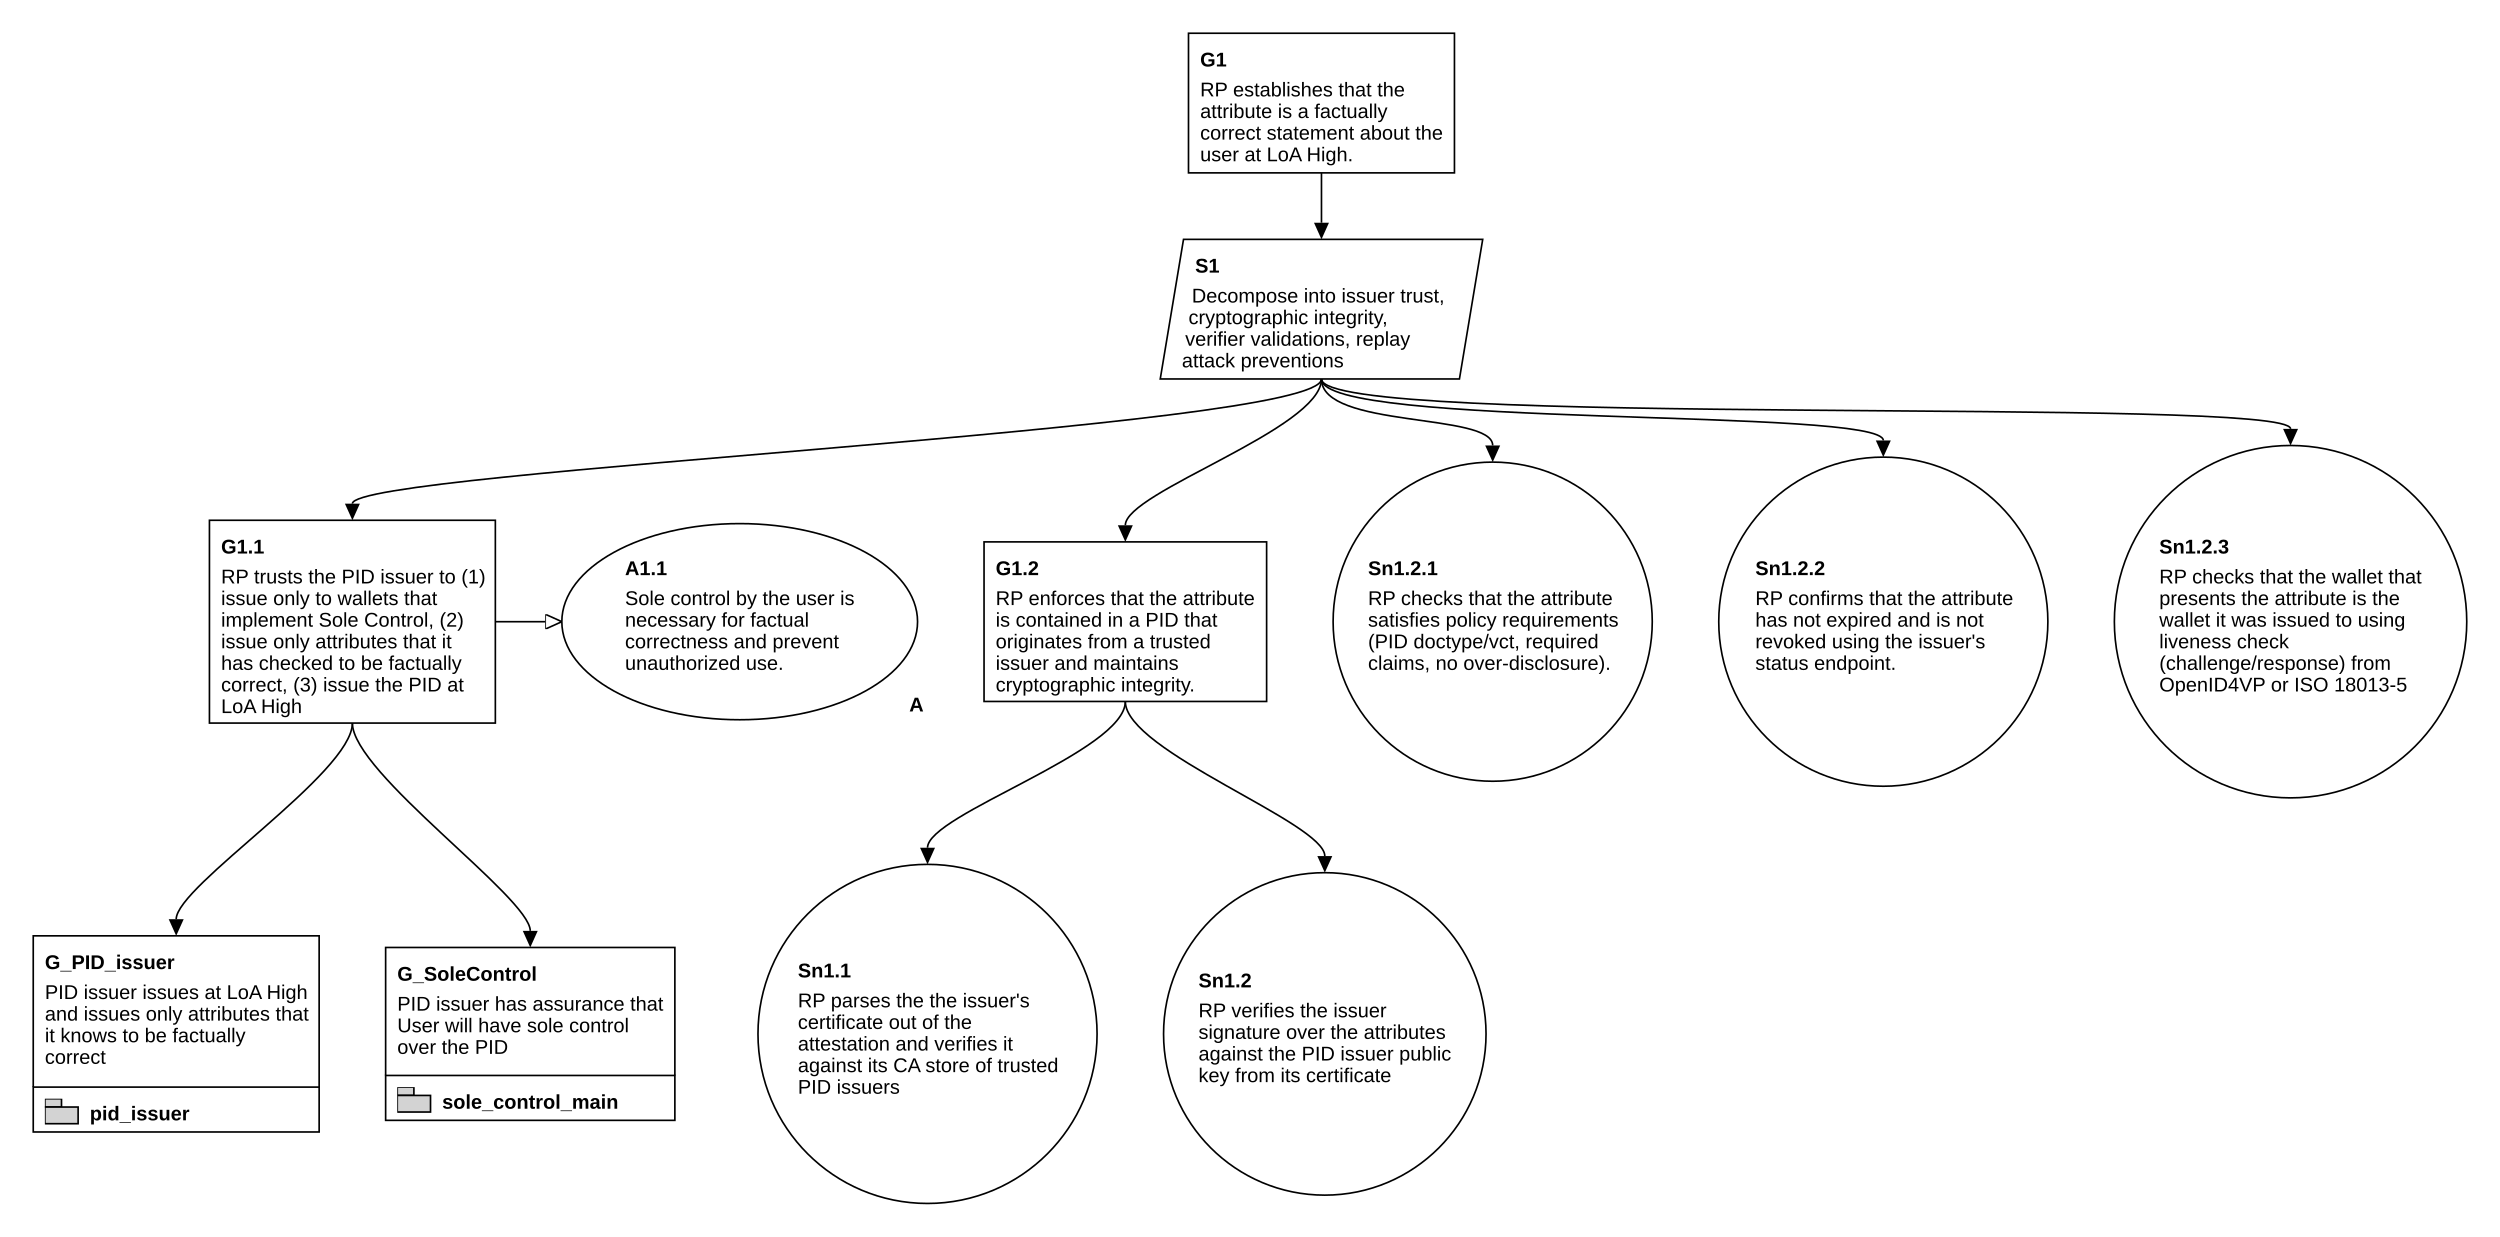
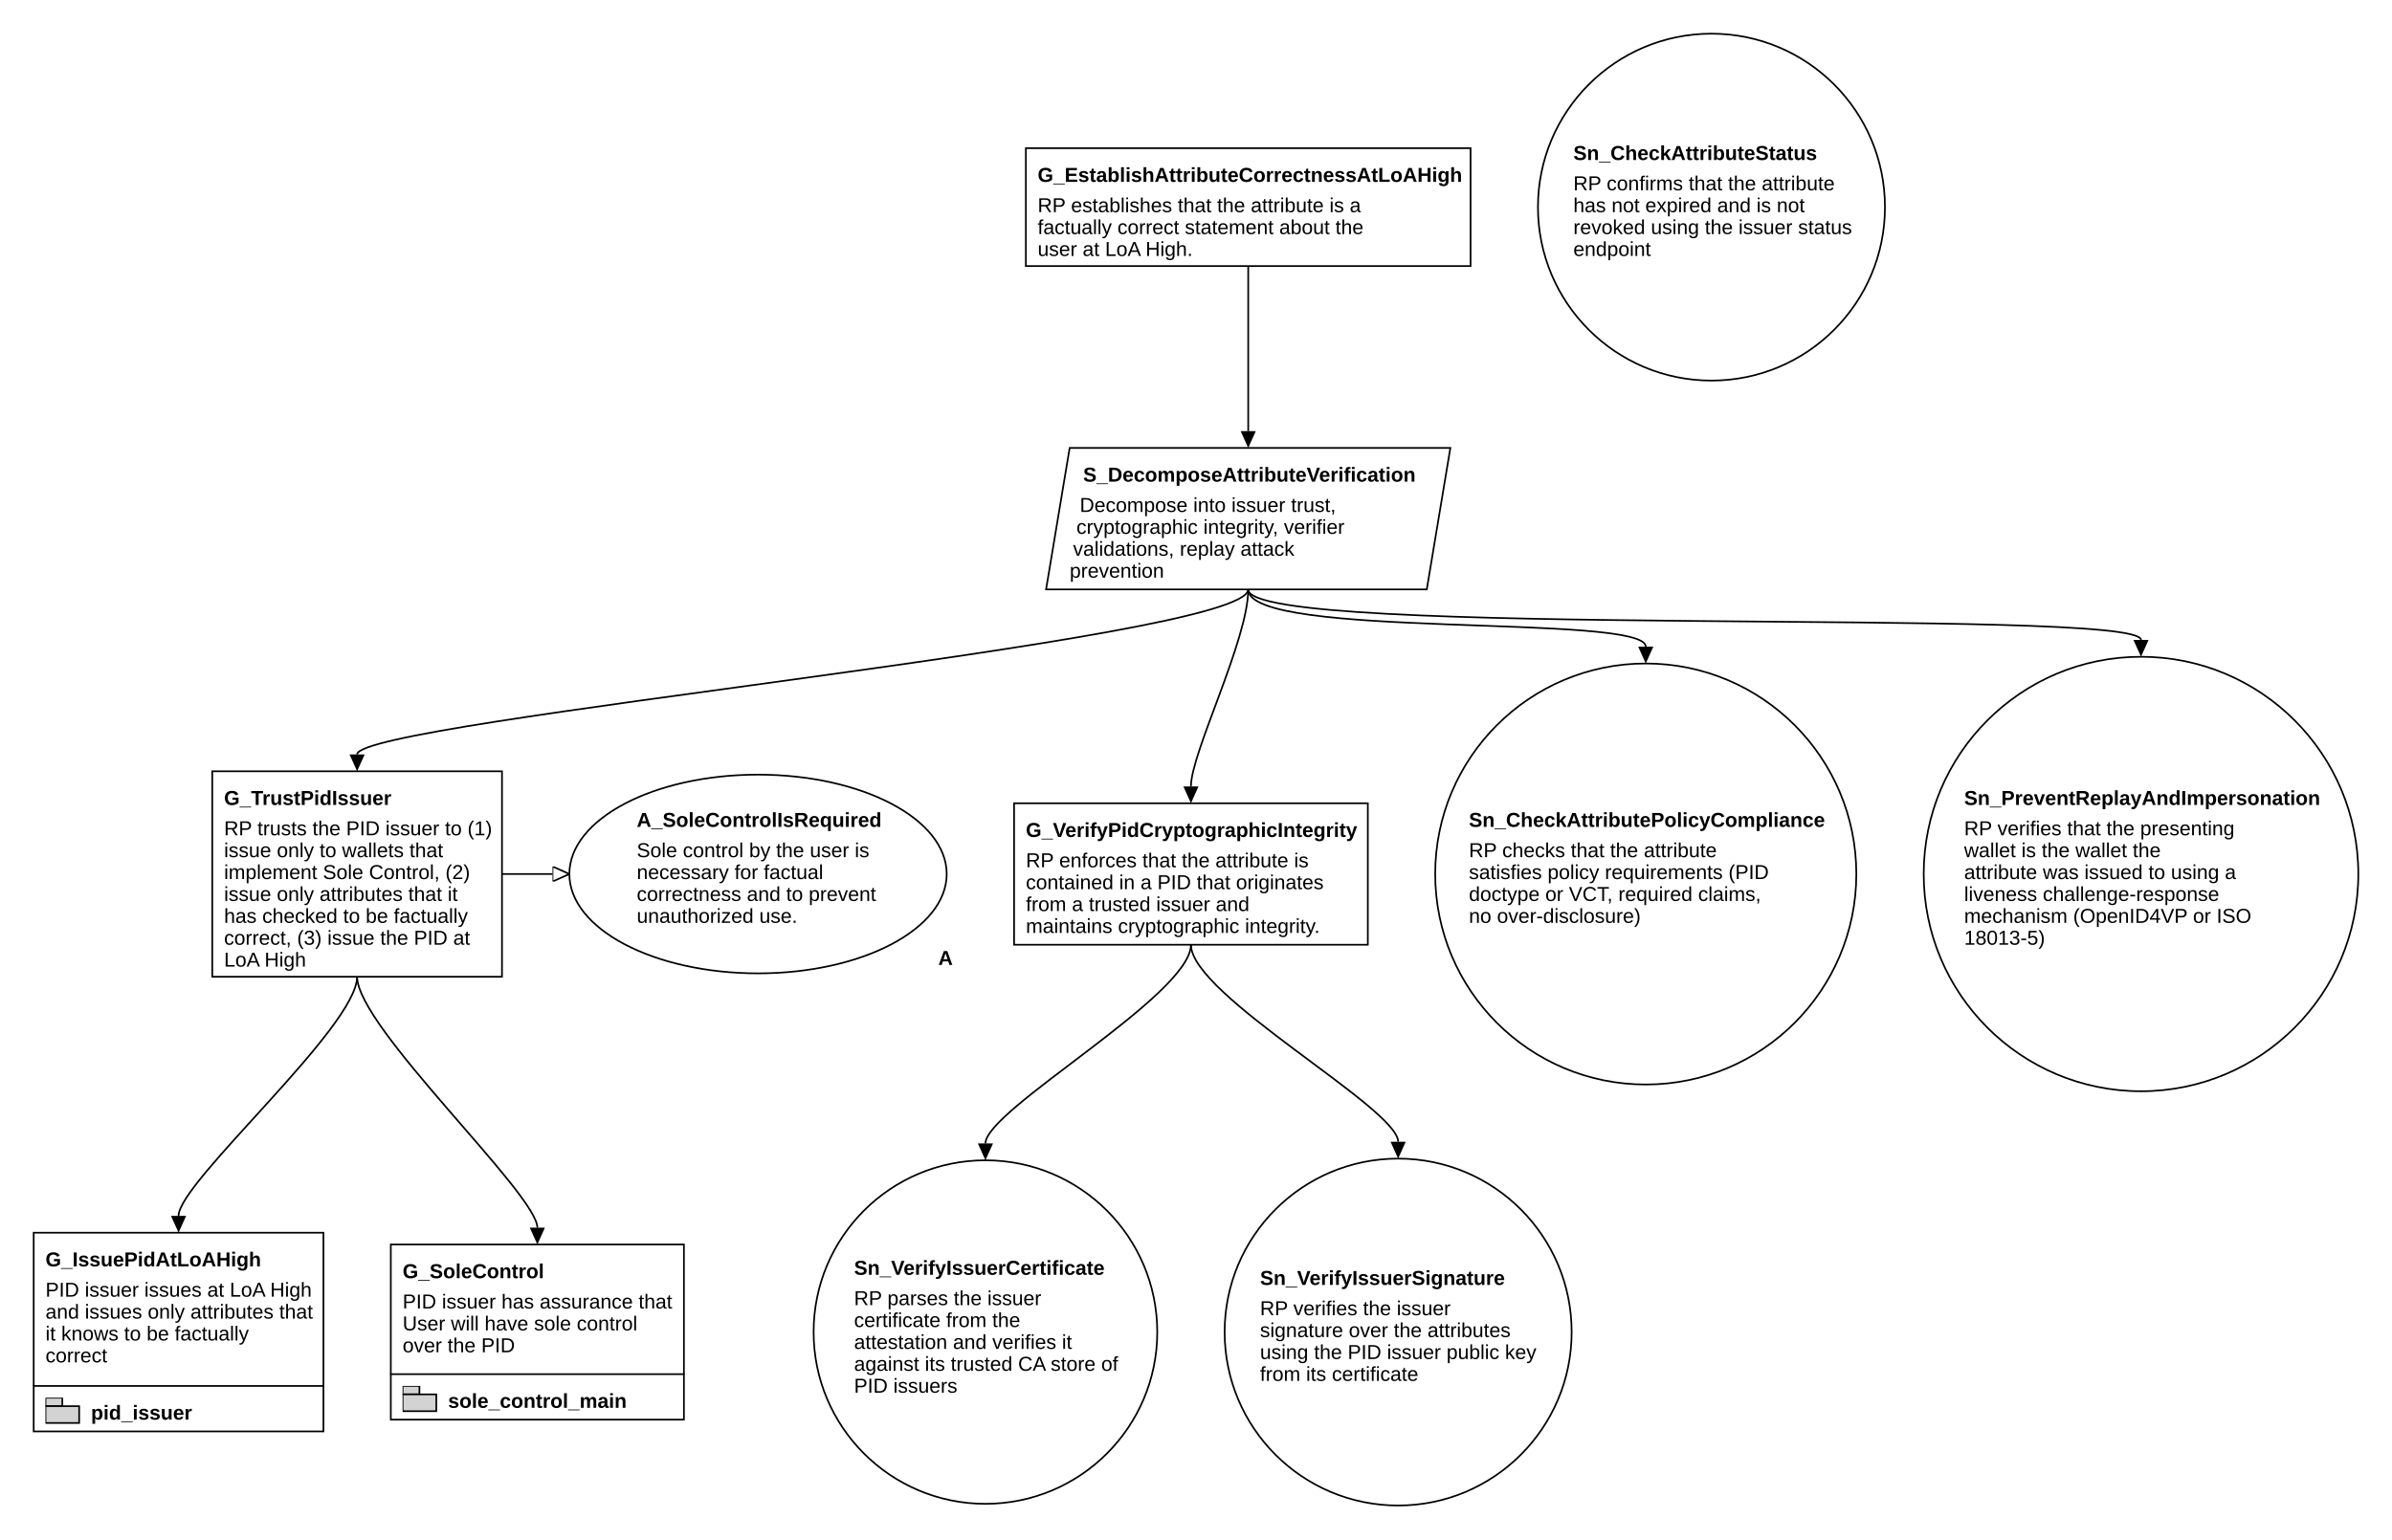
- <svg xmlns="http://www.w3.org/2000/svg" class="gsndiagram" viewBox="0 0 1504 744">
+ <svg xmlns="http://www.w3.org/2000/svg" class="gsndiagram" viewBox="0 0 1420 914">
  <defs>
    <marker id="supportedby_arrow" markerHeight="9" markerUnits="userSpaceOnUse" markerWidth="10" orient="auto-start-reverse" refX="0" refY="4.5">
      <polyline fill="black" points="0 0, 10 4.5, 0 9" />
    </marker>
    <marker id="incontextof_arrow" markerHeight="9" markerUnits="userSpaceOnUse" markerWidth="10" orient="auto-start-reverse" refX="0" refY="4.5">
      <polyline fill-opacity="0" points="0 0, 10 4.5, 0 9, 0 0" stroke="black" stroke-width="1" />
    </marker>
    <symbol id="module_icon">
      <rect fill="lightgrey" height="5" stroke="black" stroke-width="1" width="10" x="0" y="0" />
      <rect fill="lightgrey" height="10" stroke="black" stroke-width="1" width="20" x="0" y="5" />
    </symbol>
  </defs>
  <style type="text/css">
svg { background-color: white;}

/* CSS to invert SVG for dark mode */ 
@media (prefers-color-scheme: dark) {
    svg { filter: invert(100%); background-color: black; }
}

</style>
-   <g class="gsn_module_rp_session_attribute gsnelem gsngoal" id="node_g1">
-     <path class="border" d="M715,20 L875,20 L875,104 L715,104 z" fill-opacity="0" stroke="black" stroke-width="1" />
-     <text font-family="Liberation Sans, Arial, sans-serif" font-size="12px" font-weight="bold" x="722" y="40">G1</text>
-     <text font-family="Liberation Sans, Arial, sans-serif" font-size="12px" x="722" y="58">RP establishes that the</text>
-     <text font-family="Liberation Sans, Arial, sans-serif" font-size="12px" x="722" y="71">attribute is a factually</text>
-     <text font-family="Liberation Sans, Arial, sans-serif" font-size="12px" x="722" y="84">correct statement about the</text>
-     <text font-family="Liberation Sans, Arial, sans-serif" font-size="12px" x="722" y="97">user at LoA High.</text>
+   <g class="gsn_module_rp_session_attribute gsnelem gsngoal" id="node_g_establishattributecorrectnessatloahigh">
+     <path class="border" d="M609,88 L873,88 L873,158 L609,158 z" fill-opacity="0" stroke="black" stroke-width="1" />
+     <text font-family="Liberation Sans, Arial, sans-serif" font-size="12px" font-weight="bold" x="616" y="108">G_EstablishAttributeCorrectnessAtLoAHigh</text>
+     <text font-family="Liberation Sans, Arial, sans-serif" font-size="12px" x="616" y="126">RP establishes that the attribute is a</text>
+     <text font-family="Liberation Sans, Arial, sans-serif" font-size="12px" x="616" y="139">factually correct statement about the</text>
+     <text font-family="Liberation Sans, Arial, sans-serif" font-size="12px" x="616" y="152">user at LoA High.</text>
  </g>
-   <g class="gsn_module_rp_session_attribute gsnelem gsnstgy" id="node_s1">
-     <path class="border" d="M712,144 L892,144 L878,228 L698,228 z" fill-opacity="0" stroke="black" stroke-width="1" />
-     <text font-family="Liberation Sans, Arial, sans-serif" font-size="12px" font-weight="bold" x="719" y="164">S1</text>
-     <text font-family="Liberation Sans, Arial, sans-serif" font-size="12px" x="717" y="182">Decompose into issuer trust,</text>
-     <text font-family="Liberation Sans, Arial, sans-serif" font-size="12px" x="715" y="195">cryptographic integrity,</text>
-     <text font-family="Liberation Sans, Arial, sans-serif" font-size="12px" x="713" y="208">verifier validations, replay</text>
-     <text font-family="Liberation Sans, Arial, sans-serif" font-size="12px" x="711" y="221">attack preventions</text>
+   <g class="gsn_module_rp_session_attribute gsnelem gsnsltn" id="node_sn_checkattributestatus">
+     <path class="border" d="M913,123 a103,103,0,1,0,206,0 a103,103,0,1,0,-206,0 z" fill-opacity="0" stroke="black" stroke-width="1" />
+     <text font-family="Liberation Sans, Arial, sans-serif" font-size="12px" font-weight="bold" x="934" y="95">Sn_CheckAttributeStatus</text>
+     <text font-family="Liberation Sans, Arial, sans-serif" font-size="12px" x="934" y="113">RP confirms that the attribute</text>
+     <text font-family="Liberation Sans, Arial, sans-serif" font-size="12px" x="934" y="126">has not expired and is not</text>
+     <text font-family="Liberation Sans, Arial, sans-serif" font-size="12px" x="934" y="139">revoked using the issuer status</text>
+     <text font-family="Liberation Sans, Arial, sans-serif" font-size="12px" x="934" y="152">endpoint</text>
  </g>
-   <g class="gsn_module_rp_session_attribute gsnelem gsngoal" id="node_g1_1">
-     <path class="border" d="M126,313 L298,313 L298,435 L126,435 z" fill-opacity="0" stroke="black" stroke-width="1" />
-     <text font-family="Liberation Sans, Arial, sans-serif" font-size="12px" font-weight="bold" x="133" y="333">G1.1</text>
-     <text font-family="Liberation Sans, Arial, sans-serif" font-size="12px" x="133" y="351">RP trusts the PID issuer to (1)</text>
-     <text font-family="Liberation Sans, Arial, sans-serif" font-size="12px" x="133" y="364">issue only to wallets that</text>
-     <text font-family="Liberation Sans, Arial, sans-serif" font-size="12px" x="133" y="377">implement Sole Control, (2)</text>
-     <text font-family="Liberation Sans, Arial, sans-serif" font-size="12px" x="133" y="390">issue only attributes that it</text>
-     <text font-family="Liberation Sans, Arial, sans-serif" font-size="12px" x="133" y="403">has checked to be factually</text>
-     <text font-family="Liberation Sans, Arial, sans-serif" font-size="12px" x="133" y="416">correct, (3) issue the PID at</text>
-     <text font-family="Liberation Sans, Arial, sans-serif" font-size="12px" x="133" y="429">LoA High</text>
+   <g class="gsn_module_rp_session_attribute gsnelem gsnstgy" id="node_s_decomposeattributeverification">
+     <path class="border" d="M635,266 L861,266 L847,350 L621,350 z" fill-opacity="0" stroke="black" stroke-width="1" />
+     <text font-family="Liberation Sans, Arial, sans-serif" font-size="12px" font-weight="bold" x="643" y="286">S_DecomposeAttributeVerification</text>
+     <text font-family="Liberation Sans, Arial, sans-serif" font-size="12px" x="641" y="304">Decompose into issuer trust,</text>
+     <text font-family="Liberation Sans, Arial, sans-serif" font-size="12px" x="639" y="317">cryptographic integrity, verifier</text>
+     <text font-family="Liberation Sans, Arial, sans-serif" font-size="12px" x="637" y="330">validations, replay attack</text>
+     <text font-family="Liberation Sans, Arial, sans-serif" font-size="12px" x="635" y="343">prevention</text>
  </g>
-   <g class="gsn_module_rp_session_attribute gsnelem gsnasmp" id="node_a1_1">
-     <path class="border" d="M338,374 a107,59,0,1,0,214,0 a107,59,0,1,0,-214,0 z" fill-opacity="0" stroke="black" stroke-width="1" />
-     <text font-family="Liberation Sans, Arial, sans-serif" font-size="12px" font-weight="bold" x="376" y="346">A1.1</text>
-     <text font-family="Liberation Sans, Arial, sans-serif" font-size="12px" x="376" y="364">Sole control by the user is</text>
-     <text font-family="Liberation Sans, Arial, sans-serif" font-size="12px" x="376" y="377">necessary for factual</text>
-     <text font-family="Liberation Sans, Arial, sans-serif" font-size="12px" x="376" y="390">correctness and prevent</text>
-     <text font-family="Liberation Sans, Arial, sans-serif" font-size="12px" x="376" y="403">unauthorized use.</text>
-     <text font-family="Liberation Sans, Arial, sans-serif" font-size="12px" font-weight="bold" x="547" y="428">A</text>
+   <g class="gsn_module_rp_session_attribute gsnelem gsngoal" id="node_g_trustpidissuer">
+     <path class="border" d="M126,458 L298,458 L298,580 L126,580 z" fill-opacity="0" stroke="black" stroke-width="1" />
+     <text font-family="Liberation Sans, Arial, sans-serif" font-size="12px" font-weight="bold" x="133" y="478">G_TrustPidIssuer</text>
+     <text font-family="Liberation Sans, Arial, sans-serif" font-size="12px" x="133" y="496">RP trusts the PID issuer to (1)</text>
+     <text font-family="Liberation Sans, Arial, sans-serif" font-size="12px" x="133" y="509">issue only to wallets that</text>
+     <text font-family="Liberation Sans, Arial, sans-serif" font-size="12px" x="133" y="522">implement Sole Control, (2)</text>
+     <text font-family="Liberation Sans, Arial, sans-serif" font-size="12px" x="133" y="535">issue only attributes that it</text>
+     <text font-family="Liberation Sans, Arial, sans-serif" font-size="12px" x="133" y="548">has checked to be factually</text>
+     <text font-family="Liberation Sans, Arial, sans-serif" font-size="12px" x="133" y="561">correct, (3) issue the PID at</text>
+     <text font-family="Liberation Sans, Arial, sans-serif" font-size="12px" x="133" y="574">LoA High</text>
  </g>
-   <g class="gsn_module_rp_session_attribute gsnelem gsngoal" id="node_g1_2">
-     <path class="border" d="M592,326 L762,326 L762,422 L592,422 z" fill-opacity="0" stroke="black" stroke-width="1" />
-     <text font-family="Liberation Sans, Arial, sans-serif" font-size="12px" font-weight="bold" x="599" y="346">G1.2</text>
-     <text font-family="Liberation Sans, Arial, sans-serif" font-size="12px" x="599" y="364">RP enforces that the attribute</text>
-     <text font-family="Liberation Sans, Arial, sans-serif" font-size="12px" x="599" y="377">is contained in a PID that</text>
-     <text font-family="Liberation Sans, Arial, sans-serif" font-size="12px" x="599" y="390">originates from a trusted</text>
-     <text font-family="Liberation Sans, Arial, sans-serif" font-size="12px" x="599" y="403">issuer and maintains</text>
-     <text font-family="Liberation Sans, Arial, sans-serif" font-size="12px" x="599" y="416">cryptographic integrity.</text>
+   <g class="gsn_module_rp_session_attribute gsnelem gsnasmp" id="node_a_solecontrolisrequired">
+     <path class="border" d="M338,519 a112,59,0,1,0,224,0 a112,59,0,1,0,-224,0 z" fill-opacity="0" stroke="black" stroke-width="1" />
+     <text font-family="Liberation Sans, Arial, sans-serif" font-size="12px" font-weight="bold" x="378" y="491">A_SoleControlIsRequired</text>
+     <text font-family="Liberation Sans, Arial, sans-serif" font-size="12px" x="378" y="509">Sole control by the user is</text>
+     <text font-family="Liberation Sans, Arial, sans-serif" font-size="12px" x="378" y="522">necessary for factual</text>
+     <text font-family="Liberation Sans, Arial, sans-serif" font-size="12px" x="378" y="535">correctness and to prevent</text>
+     <text font-family="Liberation Sans, Arial, sans-serif" font-size="12px" x="378" y="548">unauthorized use.</text>
+     <text font-family="Liberation Sans, Arial, sans-serif" font-size="12px" font-weight="bold" x="557" y="573">A</text>
  </g>
-   <g class="gsn_module_rp_session_attribute gsnelem gsnsltn" id="node_sn1_2_1">
-     <path class="border" d="M802,374 a96,96,0,1,0,192,0 a96,96,0,1,0,-192,0 z" fill-opacity="0" stroke="black" stroke-width="1" />
-     <text font-family="Liberation Sans, Arial, sans-serif" font-size="12px" font-weight="bold" x="823" y="346">Sn1.2.1</text>
-     <text font-family="Liberation Sans, Arial, sans-serif" font-size="12px" x="823" y="364">RP checks that the attribute</text>
-     <text font-family="Liberation Sans, Arial, sans-serif" font-size="12px" x="823" y="377">satisfies policy requirements</text>
-     <text font-family="Liberation Sans, Arial, sans-serif" font-size="12px" x="823" y="390">(PID doctype/vct, required</text>
-     <text font-family="Liberation Sans, Arial, sans-serif" font-size="12px" x="823" y="403">claims, no over-disclosure).</text>
+   <g class="gsn_module_rp_session_attribute gsnelem gsngoal" id="node_g_verifypidcryptographicintegrity">
+     <path class="border" d="M602,477 L812,477 L812,561 L602,561 z" fill-opacity="0" stroke="black" stroke-width="1" />
+     <text font-family="Liberation Sans, Arial, sans-serif" font-size="12px" font-weight="bold" x="609" y="497">G_VerifyPidCryptographicIntegrity</text>
+     <text font-family="Liberation Sans, Arial, sans-serif" font-size="12px" x="609" y="515">RP enforces that the attribute is</text>
+     <text font-family="Liberation Sans, Arial, sans-serif" font-size="12px" x="609" y="528">contained in a PID that originates</text>
+     <text font-family="Liberation Sans, Arial, sans-serif" font-size="12px" x="609" y="541">from a trusted issuer and</text>
+     <text font-family="Liberation Sans, Arial, sans-serif" font-size="12px" x="609" y="554">maintains cryptographic integrity.</text>
  </g>
-   <g class="gsn_module_rp_session_attribute gsnelem gsnsltn" id="node_sn1_2_2">
-     <path class="border" d="M1034,374 a99,99,0,1,0,198,0 a99,99,0,1,0,-198,0 z" fill-opacity="0" stroke="black" stroke-width="1" />
-     <text font-family="Liberation Sans, Arial, sans-serif" font-size="12px" font-weight="bold" x="1056" y="346">Sn1.2.2</text>
-     <text font-family="Liberation Sans, Arial, sans-serif" font-size="12px" x="1056" y="364">RP confirms that the attribute</text>
-     <text font-family="Liberation Sans, Arial, sans-serif" font-size="12px" x="1056" y="377">has not expired and is not</text>
-     <text font-family="Liberation Sans, Arial, sans-serif" font-size="12px" x="1056" y="390">revoked using the issuer's</text>
-     <text font-family="Liberation Sans, Arial, sans-serif" font-size="12px" x="1056" y="403">status endpoint.</text>
+   <g class="gsn_module_rp_session_attribute gsnelem gsnsltn" id="node_sn_checkattributepolicycompliance">
+     <path class="border" d="M852,519 a125,125,0,1,0,250,0 a125,125,0,1,0,-250,0 z" fill-opacity="0" stroke="black" stroke-width="1" />
+     <text font-family="Liberation Sans, Arial, sans-serif" font-size="12px" font-weight="bold" x="872" y="491">Sn_CheckAttributePolicyCompliance</text>
+     <text font-family="Liberation Sans, Arial, sans-serif" font-size="12px" x="872" y="509">RP checks that the attribute</text>
+     <text font-family="Liberation Sans, Arial, sans-serif" font-size="12px" x="872" y="522">satisfies policy requirements (PID</text>
+     <text font-family="Liberation Sans, Arial, sans-serif" font-size="12px" x="872" y="535">doctype or VCT, required claims,</text>
+     <text font-family="Liberation Sans, Arial, sans-serif" font-size="12px" x="872" y="548">no over-disclosure)</text>
  </g>
-   <g class="gsn_module_rp_session_attribute gsnelem gsnsltn" id="node_sn1_2_3">
-     <path class="border" d="M1272,374 a106,106,0,1,0,212,0 a106,106,0,1,0,-212,0 z" fill-opacity="0" stroke="black" stroke-width="1" />
-     <text font-family="Liberation Sans, Arial, sans-serif" font-size="12px" font-weight="bold" x="1299" y="333">Sn1.2.3</text>
-     <text font-family="Liberation Sans, Arial, sans-serif" font-size="12px" x="1299" y="351">RP checks that the wallet that</text>
-     <text font-family="Liberation Sans, Arial, sans-serif" font-size="12px" x="1299" y="364">presents the attribute is the</text>
-     <text font-family="Liberation Sans, Arial, sans-serif" font-size="12px" x="1299" y="377">wallet it was issued to using</text>
-     <text font-family="Liberation Sans, Arial, sans-serif" font-size="12px" x="1299" y="390">liveness check</text>
-     <text font-family="Liberation Sans, Arial, sans-serif" font-size="12px" x="1299" y="403">(challenge/response) from</text>
-     <text font-family="Liberation Sans, Arial, sans-serif" font-size="12px" x="1299" y="416">OpenID4VP or ISO 18013-5</text>
+   <g class="gsn_module_rp_session_attribute gsnelem gsnsltn" id="node_sn_preventreplayandimpersonation">
+     <path class="border" d="M1142,519 a129,129,0,1,0,258,0 a129,129,0,1,0,-258,0 z" fill-opacity="0" stroke="black" stroke-width="1" />
+     <text font-family="Liberation Sans, Arial, sans-serif" font-size="12px" font-weight="bold" x="1166" y="478">Sn_PreventReplayAndImpersonation</text>
+     <text font-family="Liberation Sans, Arial, sans-serif" font-size="12px" x="1166" y="496">RP verifies that the presenting</text>
+     <text font-family="Liberation Sans, Arial, sans-serif" font-size="12px" x="1166" y="509">wallet is the wallet the</text>
+     <text font-family="Liberation Sans, Arial, sans-serif" font-size="12px" x="1166" y="522">attribute was issued to using a</text>
+     <text font-family="Liberation Sans, Arial, sans-serif" font-size="12px" x="1166" y="535">liveness challenge-response</text>
+     <text font-family="Liberation Sans, Arial, sans-serif" font-size="12px" x="1166" y="548">mechanism (OpenID4VP or ISO</text>
+     <text font-family="Liberation Sans, Arial, sans-serif" font-size="12px" x="1166" y="561">18013-5)</text>
  </g>
-   <a href="PID_issuer.gsn.svg#node_g_pid_issuer">
-     <g class="gsn_module_pid_issuer gsnelem gsnawaygoal" id="node_g_pid_issuer">
-       <path class="border" d="M20,654 V563 H192 V654" fill-opacity="0" stroke="black" stroke-width="1" />
-       <text font-family="Liberation Sans, Arial, sans-serif" font-size="12px" font-weight="bold" x="27" y="583">G_PID_issuer</text>
-       <text font-family="Liberation Sans, Arial, sans-serif" font-size="12px" x="27" y="601">PID issuer issues at LoA High</text>
-       <text font-family="Liberation Sans, Arial, sans-serif" font-size="12px" x="27" y="614">and issues only attributes that</text>
-       <text font-family="Liberation Sans, Arial, sans-serif" font-size="12px" x="27" y="627">it knows to be factually</text>
-       <text font-family="Liberation Sans, Arial, sans-serif" font-size="12px" x="27" y="640">correct</text>
-       <a href="PID_issuer.gsn.svg#node_g_pid_issuer">
-         <path class="border" d="M20,654 H192 v27 H20 z" fill-opacity="0" stroke="black" stroke-width="1" />
-         <text font-family="Liberation Sans, Arial, sans-serif" font-size="12px" font-weight="bold" x="54" y="674">pid_issuer</text>
+   <a href="PID_issuer.gsn.svg#node_g_issuepidatloahigh">
+     <g class="gsn_module_pid_issuer gsnelem gsnawaygoal" id="node_g_issuepidatloahigh">
+       <path class="border" d="M20,823 V732 H192 V823" fill-opacity="0" stroke="black" stroke-width="1" />
+       <text font-family="Liberation Sans, Arial, sans-serif" font-size="12px" font-weight="bold" x="27" y="752">G_IssuePidAtLoAHigh</text>
+       <text font-family="Liberation Sans, Arial, sans-serif" font-size="12px" x="27" y="770">PID issuer issues at LoA High</text>
+       <text font-family="Liberation Sans, Arial, sans-serif" font-size="12px" x="27" y="783">and issues only attributes that</text>
+       <text font-family="Liberation Sans, Arial, sans-serif" font-size="12px" x="27" y="796">it knows to be factually</text>
+       <text font-family="Liberation Sans, Arial, sans-serif" font-size="12px" x="27" y="809">correct</text>
+       <a href="PID_issuer.gsn.svg#node_g_issuepidatloahigh">
+         <path class="border" d="M20,823 H192 v27 H20 z" fill-opacity="0" stroke="black" stroke-width="1" />
+         <text font-family="Liberation Sans, Arial, sans-serif" font-size="12px" font-weight="bold" x="54" y="843">pid_issuer</text>
      </a>
-       <use href="#module_icon" x="27" y="661" />
+       <use href="#module_icon" x="27" y="830" />
    </g>
  </a>
  <a href="sole-control.gsn.svg#node_g_solecontrol">
    <g class="gsn_module_sole_control_main gsnelem gsnawaygoal" id="node_g_solecontrol">
-       <path class="border" d="M232,647 V570 H406 V647" fill-opacity="0" stroke="black" stroke-width="1" />
-       <text font-family="Liberation Sans, Arial, sans-serif" font-size="12px" font-weight="bold" x="239" y="590">G_SoleControl</text>
-       <text font-family="Liberation Sans, Arial, sans-serif" font-size="12px" x="239" y="608">PID issuer has assurance that</text>
-       <text font-family="Liberation Sans, Arial, sans-serif" font-size="12px" x="239" y="621">User will have sole control</text>
-       <text font-family="Liberation Sans, Arial, sans-serif" font-size="12px" x="239" y="634">over the PID</text>
+       <path class="border" d="M232,816 V739 H406 V816" fill-opacity="0" stroke="black" stroke-width="1" />
+       <text font-family="Liberation Sans, Arial, sans-serif" font-size="12px" font-weight="bold" x="239" y="759">G_SoleControl</text>
+       <text font-family="Liberation Sans, Arial, sans-serif" font-size="12px" x="239" y="777">PID issuer has assurance that</text>
+       <text font-family="Liberation Sans, Arial, sans-serif" font-size="12px" x="239" y="790">User will have sole control</text>
+       <text font-family="Liberation Sans, Arial, sans-serif" font-size="12px" x="239" y="803">over the PID</text>
      <a href="sole-control.gsn.svg#node_g_solecontrol">
-         <path class="border" d="M232,647 H406 v27 H232 z" fill-opacity="0" stroke="black" stroke-width="1" />
-         <text font-family="Liberation Sans, Arial, sans-serif" font-size="12px" font-weight="bold" x="266" y="667">sole_control_main</text>
+         <path class="border" d="M232,816 H406 v27 H232 z" fill-opacity="0" stroke="black" stroke-width="1" />
+         <text font-family="Liberation Sans, Arial, sans-serif" font-size="12px" font-weight="bold" x="266" y="836">sole_control_main</text>
      </a>
-       <use href="#module_icon" x="239" y="654" />
+       <use href="#module_icon" x="239" y="823" />
    </g>
  </a>
-   <g class="gsn_module_rp_session_attribute gsnelem gsnsltn" id="node_sn1_1">
-     <path class="border" d="M456,622 a102,102,0,1,0,204,0 a102,102,0,1,0,-204,0 z" fill-opacity="0" stroke="black" stroke-width="1" />
-     <text font-family="Liberation Sans, Arial, sans-serif" font-size="12px" font-weight="bold" x="480" y="588">Sn1.1</text>
-     <text font-family="Liberation Sans, Arial, sans-serif" font-size="12px" x="480" y="606">RP parses the the issuer's</text>
-     <text font-family="Liberation Sans, Arial, sans-serif" font-size="12px" x="480" y="619">certificate out of the</text>
-     <text font-family="Liberation Sans, Arial, sans-serif" font-size="12px" x="480" y="632">attestation and verifies it</text>
-     <text font-family="Liberation Sans, Arial, sans-serif" font-size="12px" x="480" y="645">against its CA store of trusted</text>
-     <text font-family="Liberation Sans, Arial, sans-serif" font-size="12px" x="480" y="658">PID issuers</text>
+   <g class="gsn_module_rp_session_attribute gsnelem gsnsltn" id="node_sn_verifyissuercertificate">
+     <path class="border" d="M483,791 a102,102,0,1,0,204,0 a102,102,0,1,0,-204,0 z" fill-opacity="0" stroke="black" stroke-width="1" />
+     <text font-family="Liberation Sans, Arial, sans-serif" font-size="12px" font-weight="bold" x="507" y="757">Sn_VerifyIssuerCertificate</text>
+     <text font-family="Liberation Sans, Arial, sans-serif" font-size="12px" x="507" y="775">RP parses the issuer</text>
+     <text font-family="Liberation Sans, Arial, sans-serif" font-size="12px" x="507" y="788">certificate from the</text>
+     <text font-family="Liberation Sans, Arial, sans-serif" font-size="12px" x="507" y="801">attestation and verifies it</text>
+     <text font-family="Liberation Sans, Arial, sans-serif" font-size="12px" x="507" y="814">against its trusted CA store of</text>
+     <text font-family="Liberation Sans, Arial, sans-serif" font-size="12px" x="507" y="827">PID issuers</text>
  </g>
-   <g class="gsn_module_rp_session_attribute gsnelem gsnsltn" id="node_sn1_2">
-     <path class="border" d="M700,622 a97,97,0,1,0,194,0 a97,97,0,1,0,-194,0 z" fill-opacity="0" stroke="black" stroke-width="1" />
-     <text font-family="Liberation Sans, Arial, sans-serif" font-size="12px" font-weight="bold" x="721" y="594">Sn1.2</text>
-     <text font-family="Liberation Sans, Arial, sans-serif" font-size="12px" x="721" y="612">RP verifies the issuer</text>
-     <text font-family="Liberation Sans, Arial, sans-serif" font-size="12px" x="721" y="625">signature over the attributes</text>
-     <text font-family="Liberation Sans, Arial, sans-serif" font-size="12px" x="721" y="638">against the PID issuer public</text>
-     <text font-family="Liberation Sans, Arial, sans-serif" font-size="12px" x="721" y="651">key from its certificate</text>
+   <g class="gsn_module_rp_session_attribute gsnelem gsnsltn" id="node_sn_verifyissuersignature">
+     <path class="border" d="M727,791 a103,103,0,1,0,206,0 a103,103,0,1,0,-206,0 z" fill-opacity="0" stroke="black" stroke-width="1" />
+     <text font-family="Liberation Sans, Arial, sans-serif" font-size="12px" font-weight="bold" x="748" y="763">Sn_VerifyIssuerSignature</text>
+     <text font-family="Liberation Sans, Arial, sans-serif" font-size="12px" x="748" y="781">RP verifies the issuer</text>
+     <text font-family="Liberation Sans, Arial, sans-serif" font-size="12px" x="748" y="794">signature over the attributes</text>
+     <text font-family="Liberation Sans, Arial, sans-serif" font-size="12px" x="748" y="807">using the PID issuer public key</text>
+     <text font-family="Liberation Sans, Arial, sans-serif" font-size="12px" x="748" y="820">from its certificate</text>
  </g>
-   <path class="gsnedge gsninspby" d="M795,104 C795,134,795,114,795,134" fill-opacity="0" marker-end="url(#supportedby_arrow)" stroke="black" stroke-width="1" />
-   <path class="gsnedge gsninctxt" d="M298,374 C328,374,308,374,328,374" fill-opacity="0" marker-end="url(#incontextof_arrow)" stroke="black" stroke-width="1" />
-   <path class="gsnedge gsninspby" d="M212,435 C212,465,106,533,106,553" fill-opacity="0" marker-end="url(#supportedby_arrow)" stroke="black" stroke-width="1" />
-   <path class="gsnedge gsninspby" d="M212,435 C212,465,319,540,319,560" fill-opacity="0" marker-end="url(#supportedby_arrow)" stroke="black" stroke-width="1" />
-   <path class="gsnedge gsninspby" d="M677,422 C677,452,558,490,558,510" fill-opacity="0" marker-end="url(#supportedby_arrow)" stroke="black" stroke-width="1" />
-   <path class="gsnedge gsninspby" d="M677,422 C677,452,797,495,797,515" fill-opacity="0" marker-end="url(#supportedby_arrow)" stroke="black" stroke-width="1" />
-   <path class="gsnedge gsninspby" d="M795,228 C795,258,212,283,212,303" fill-opacity="0" marker-end="url(#supportedby_arrow)" stroke="black" stroke-width="1" />
-   <path class="gsnedge gsninspby" d="M795,228 C795,258,677,296,677,316" fill-opacity="0" marker-end="url(#supportedby_arrow)" stroke="black" stroke-width="1" />
-   <path class="gsnedge gsninspby" d="M795,228 C795,258,898,248,898,268" fill-opacity="0" marker-end="url(#supportedby_arrow)" stroke="black" stroke-width="1" />
-   <path class="gsnedge gsninspby" d="M795,228 C795,258,1133,245,1133,265" fill-opacity="0" marker-end="url(#supportedby_arrow)" stroke="black" stroke-width="1" />
-   <path class="gsnedge gsninspby" d="M795,228 C795,258,1378,238,1378,258" fill-opacity="0" marker-end="url(#supportedby_arrow)" stroke="black" stroke-width="1" />
+   <path class="gsnedge gsninspby" d="M741,158 C741,188,741,236,741,256" fill-opacity="0" marker-end="url(#supportedby_arrow)" stroke="black" stroke-width="1" />
+   <path class="gsnedge gsninctxt" d="M298,519 C328,519,308,519,328,519" fill-opacity="0" marker-end="url(#incontextof_arrow)" stroke="black" stroke-width="1" />
+   <path class="gsnedge gsninspby" d="M212,580 C212,610,106,702,106,722" fill-opacity="0" marker-end="url(#supportedby_arrow)" stroke="black" stroke-width="1" />
+   <path class="gsnedge gsninspby" d="M212,580 C212,610,319,709,319,729" fill-opacity="0" marker-end="url(#supportedby_arrow)" stroke="black" stroke-width="1" />
+   <path class="gsnedge gsninspby" d="M707,561 C707,591,585,659,585,679" fill-opacity="0" marker-end="url(#supportedby_arrow)" stroke="black" stroke-width="1" />
+   <path class="gsnedge gsninspby" d="M707,561 C707,591,830,658,830,678" fill-opacity="0" marker-end="url(#supportedby_arrow)" stroke="black" stroke-width="1" />
+   <path class="gsnedge gsninspby" d="M741,350 C741,380,212,428,212,448" fill-opacity="0" marker-end="url(#supportedby_arrow)" stroke="black" stroke-width="1" />
+   <path class="gsnedge gsninspby" d="M741,350 C741,380,707,447,707,467" fill-opacity="0" marker-end="url(#supportedby_arrow)" stroke="black" stroke-width="1" />
+   <path class="gsnedge gsninspby" d="M741,350 C741,380,977,364,977,384" fill-opacity="0" marker-end="url(#supportedby_arrow)" stroke="black" stroke-width="1" />
+   <path class="gsnedge gsninspby" d="M741,350 C741,380,1271,360,1271,380" fill-opacity="0" marker-end="url(#supportedby_arrow)" stroke="black" stroke-width="1" />
</svg>
